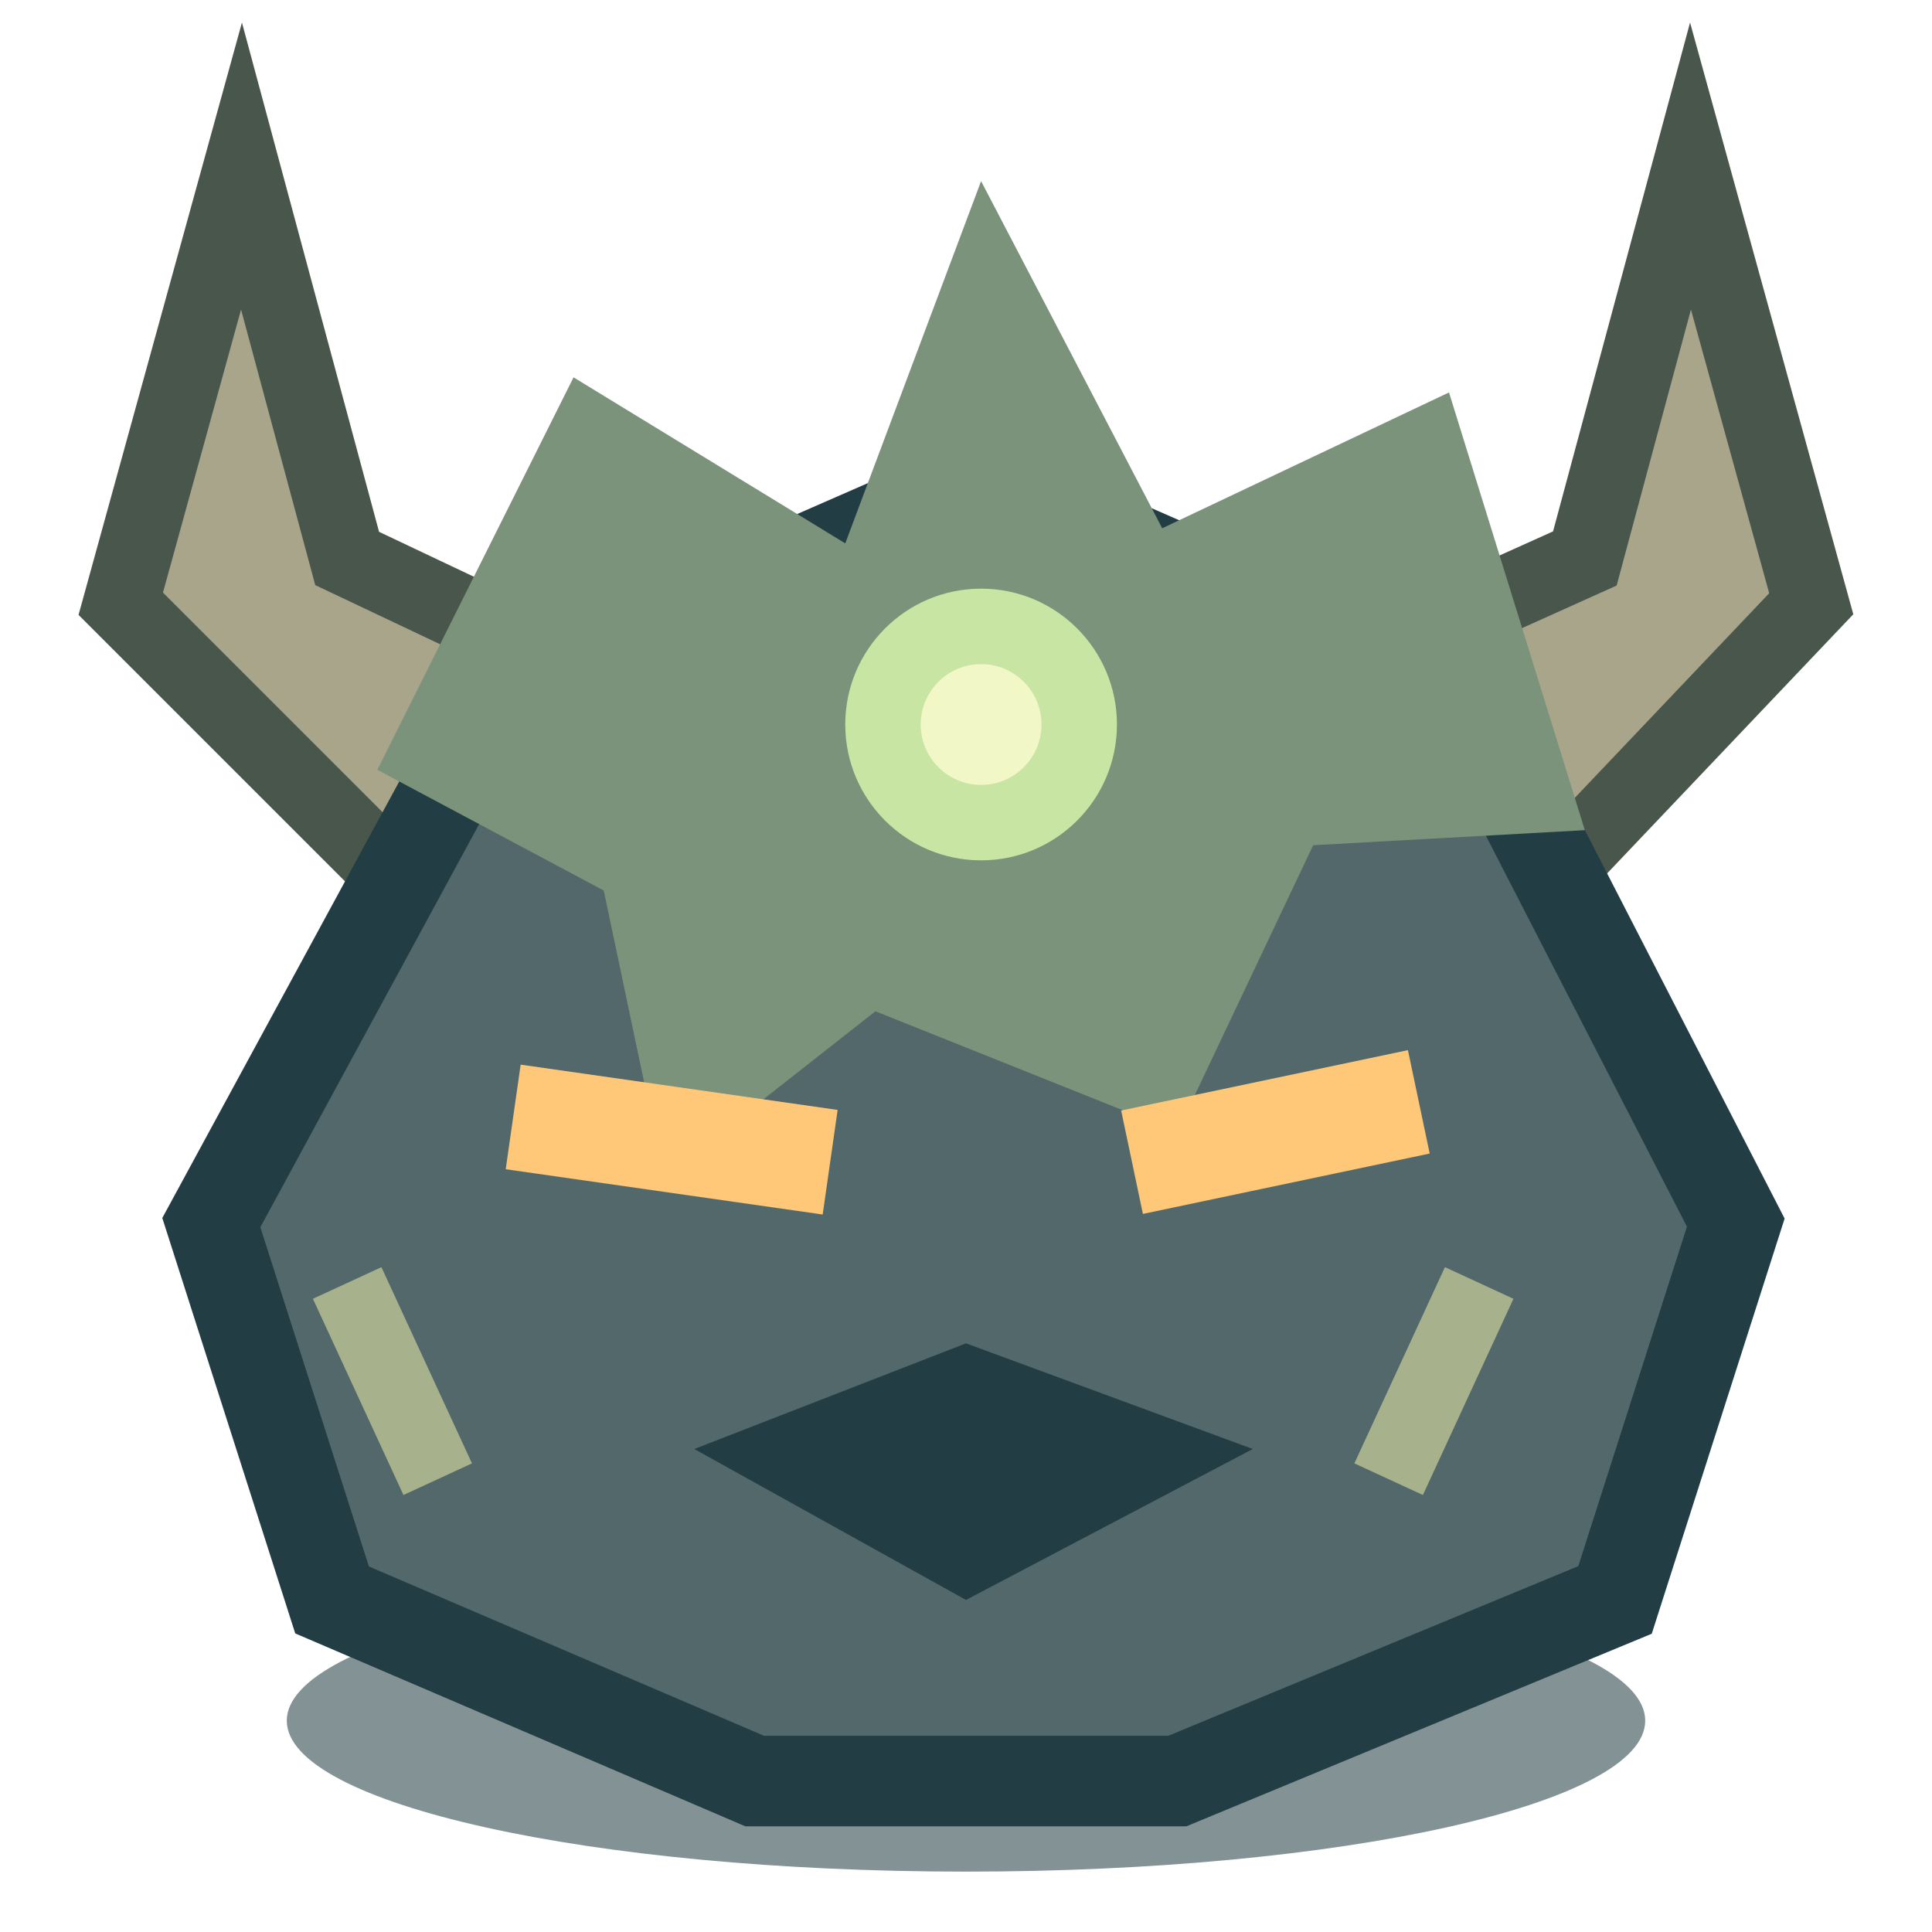
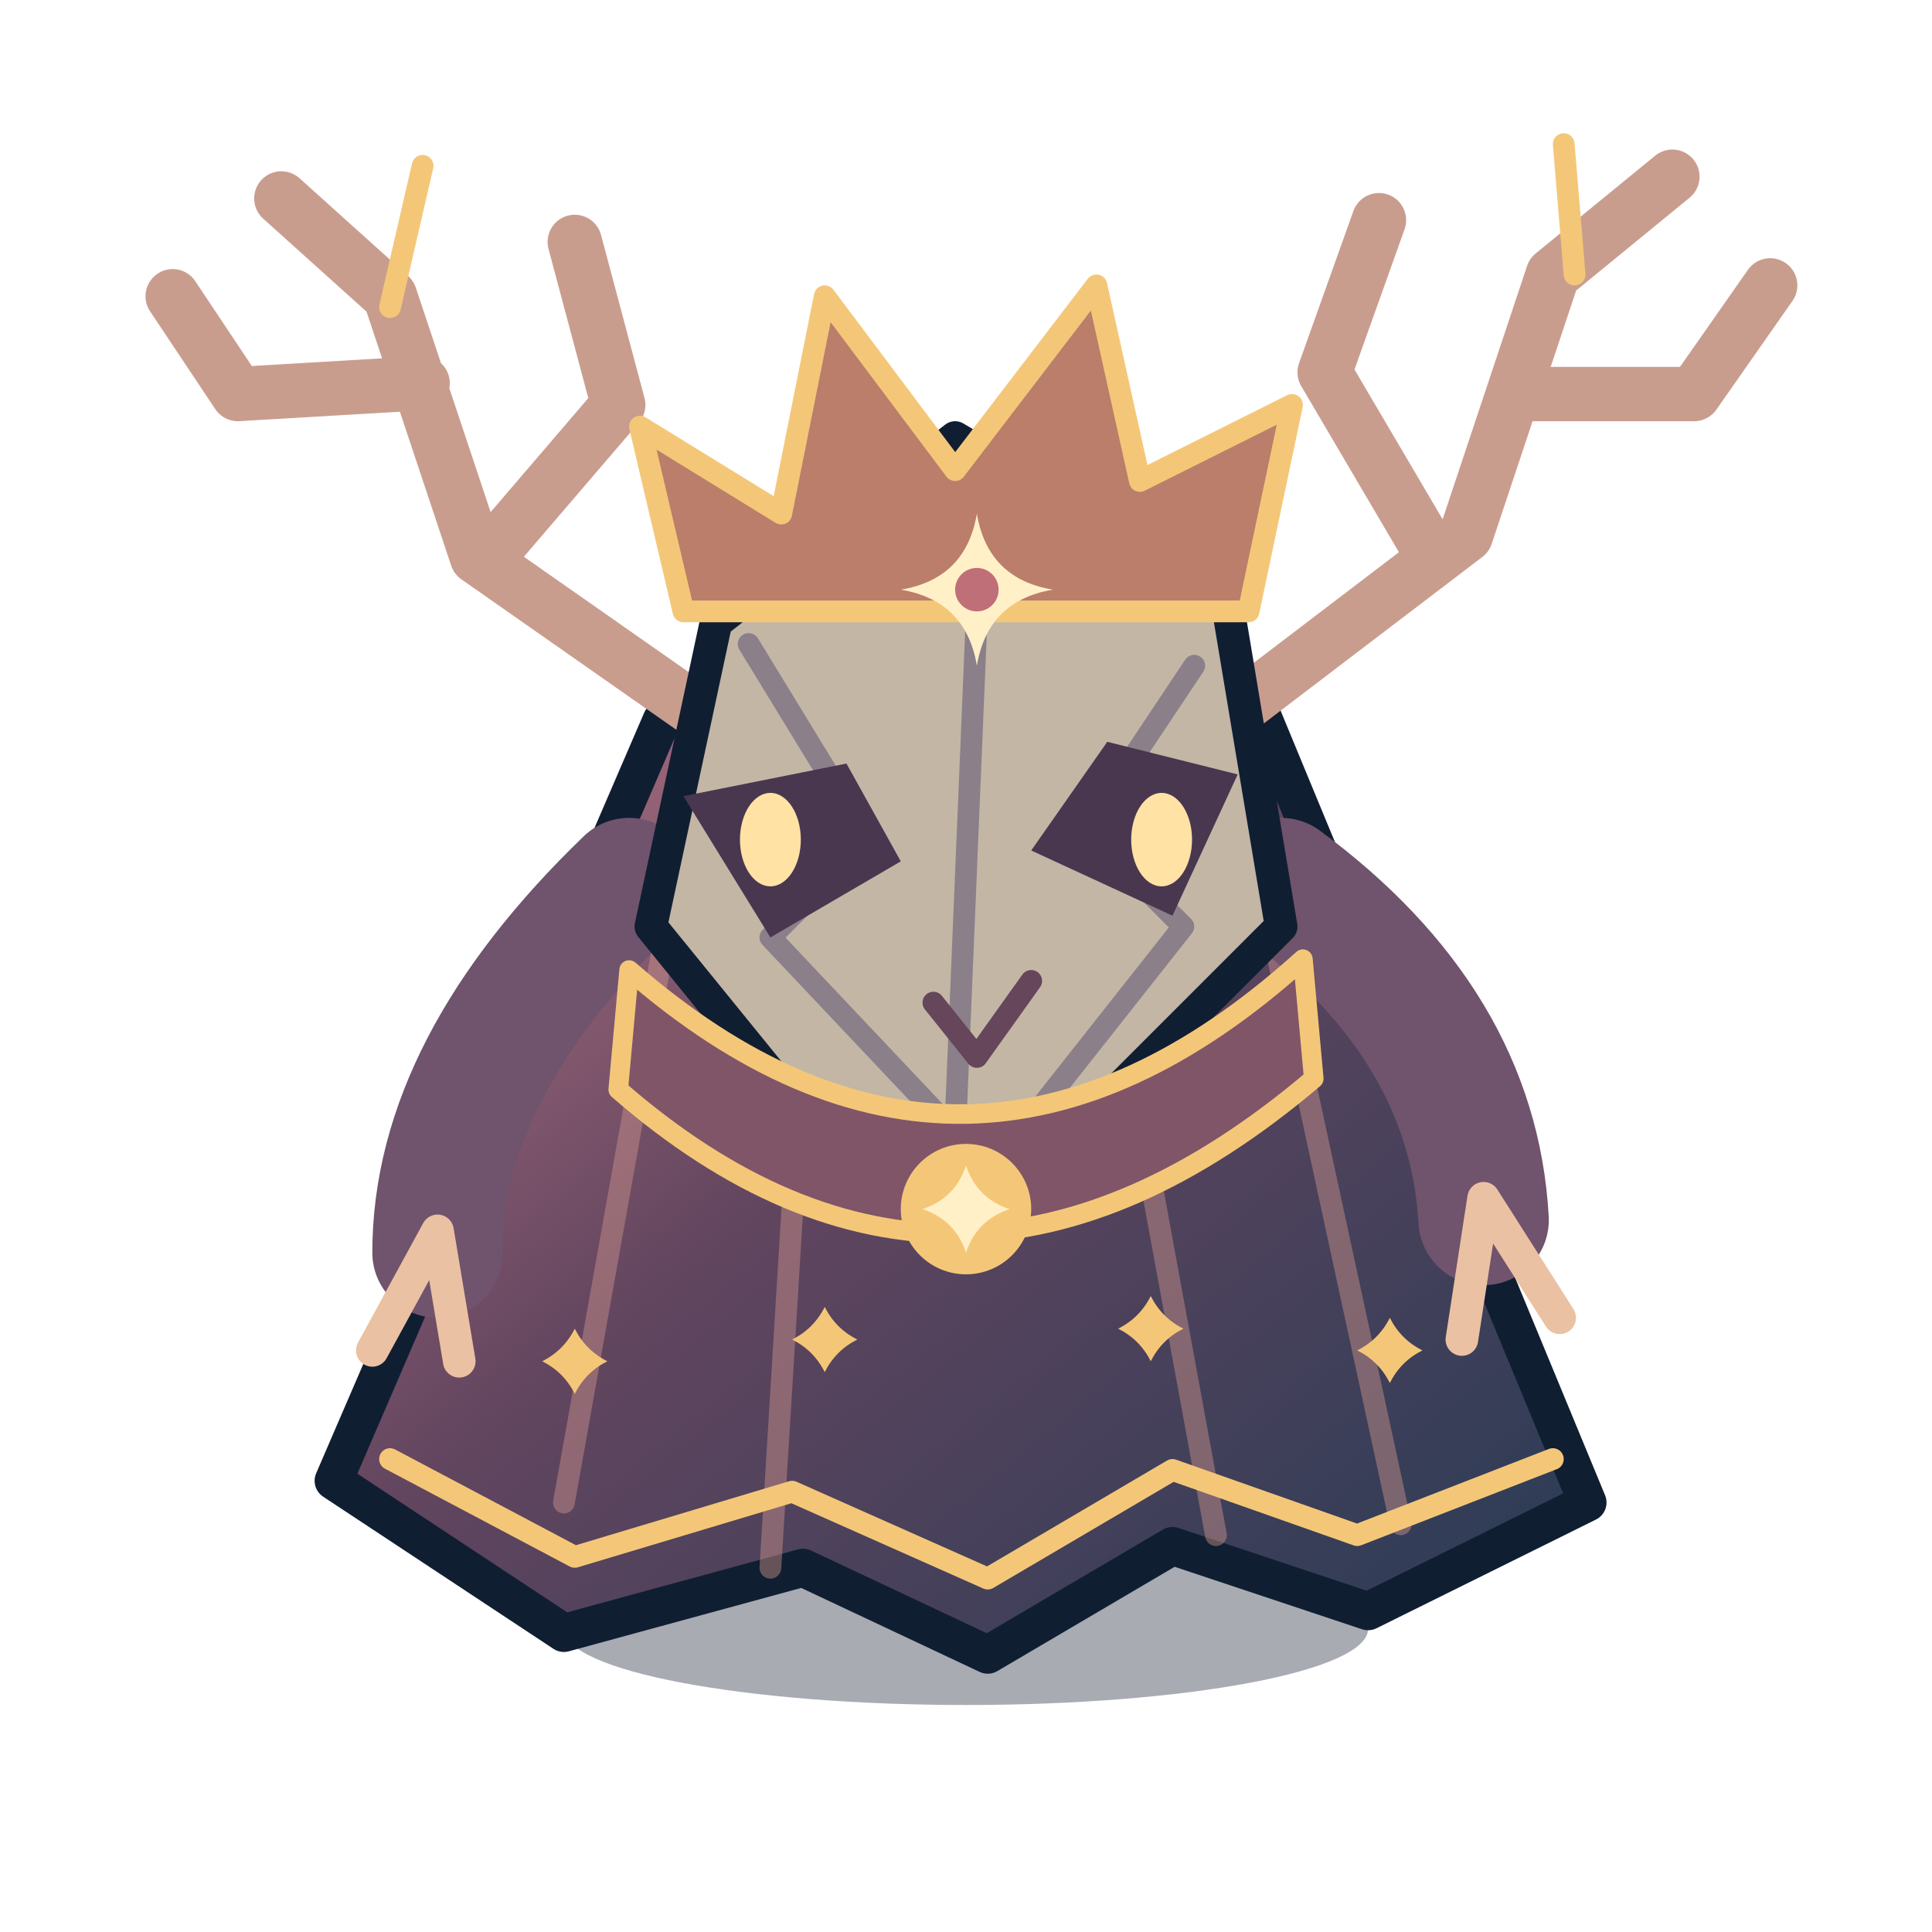
- <svg xmlns="http://www.w3.org/2000/svg" width="128" height="128" viewBox="0 0 128 128">
-   <ellipse cx="64" cy="114" rx="45" ry="10" fill="#08282c" opacity=".5" />
-   <path d="M28 60L8 40l8 -29 7 26 19 9m59 14l19 -20 -8 -29 -7 26 -20 9" fill="#a9a58a" stroke="#48564c" stroke-width="5" />
-   <path d="M22 106l-8 -25 19 -35 32 -14 32 14 18 35 -8 25 -29 12H50Z" fill="#52686a" stroke="#233d45" stroke-width="6" />
-   <path d="M25 51l13 -26 18 11 9 -24 12 23 19 -9 9 29 -18 1 -9 19 -20 -8 -14 11 -4 -19Z" fill="#7b927b" />
-   <path d="M34 74l21 3m20 0l19 -4" stroke="#ffc879" stroke-width="7" />
-   <path d="M46 96l18 -7 19 7 -19 10Z" fill="#233d45" />
-   <path d="M23 85l6 13m69 -13l-6 13" stroke="#a7b28d" stroke-width="5" />
-   <circle cx="65" cy="48" r="9" fill="#c9e5a4" />
-   <circle cx="65" cy="48" r="4" fill="#f2f7c8" />
+ <svg xmlns="http://www.w3.org/2000/svg" width="160" height="160" viewBox="0 0 160 160">
+   <defs>
+     <linearGradient id="cape" x1="0" y1="0" x2=".8" y2="1">
+       <stop stop-color="#7bc7ae" />
+       <stop offset=".5" stop-color="#3c938f" />
+       <stop offset="1" stop-color="#204b65" />
+     </linearGradient>
+     <linearGradient id="rose" x1="0" y1="0" x2=".6" y2="1">
+       <stop stop-color="#ffd0a0" />
+       <stop offset=".4" stop-color="#dc857e" />
+       <stop offset="1" stop-color="#793e66" />
+     </linearGradient>
+     <linearGradient id="stone" x1="0" y1="0" x2="1" y2="1">
+       <stop stop-color="#8aa2a4" />
+       <stop offset=".55" stop-color="#536574" />
+       <stop offset="1" stop-color="#303a57" />
+     </linearGradient>
+     <linearGradient id="royal" x1="0" y1="0" x2="1" y2="1">
+       <stop stop-color="#c07b89" />
+       <stop offset=".45" stop-color="#62455f" />
+       <stop offset="1" stop-color="#263b55" />
+     </linearGradient>
+     <radialGradient id="light">
+       <stop stop-color="#fff2b7" stop-opacity=".75" />
+       <stop offset=".2" stop-color="#f2bf67" stop-opacity=".3" />
+       <stop offset="1" stop-color="#e7b36c" stop-opacity="0" />
+     </radialGradient>
+     <radialGradient id="blue">
+       <stop stop-color="#80cbbb" stop-opacity=".16" />
+       <stop offset="1" stop-color="#488b9b" stop-opacity="0" />
+     </radialGradient>
+     <linearGradient id="sky" x1="0" y1="0" x2="0" y2="1">
+       <stop stop-color="#101c35" />
+       <stop offset=".7" stop-color="#234350" />
+       <stop offset="1" stop-color="#162d3c" />
+     </linearGradient>
+     <linearGradient id="fog" x1="0" y1="0" x2="0" y2="1">
+       <stop stop-color="#afdcca" stop-opacity="0" />
+       <stop offset=".5" stop-color="#a9d6c5" stop-opacity=".1" />
+       <stop offset="1" stop-color="#afdcca" stop-opacity="0" />
+     </linearGradient>
+     <clipPath id="frame-clip">
+       <rect width="160" height="160" />
+     </clipPath>
+   </defs>
+   <g transform="" clip-path="url(#frame-clip)">
+     <g transform="translate(8 8) scale(.9)">
+       <ellipse cx="80" cy="141" rx="37" ry="7" fill="#070f23" opacity=".35" />
+       <g transform="translate(0 -0.6291331) rotate(0 80 116)">
+         <path d="M52 58Q80 42 107 57L137.189 130L117 140L99 134L82 144L65 136L43 142L21.811 128Z" fill="url(#royal)" stroke="#101e32" stroke-width="3.5" stroke-linecap="round" stroke-linejoin="round" />
+         <path d="M53 74L43 130M65 87L62 136M94 84L103 133M107 72L120 132" fill="none" stroke="#ce958c" stroke-width="2" stroke-linecap="round" stroke-linejoin="round" opacity=".45" />
+         <path d="M27 126L44 135L64 129L82 137L99 127L116 133L134 126" fill="none" stroke="#f4c778" stroke-width="2" stroke-linecap="round" stroke-linejoin="round" />
+         <path d="M44 114Q45 116 47 117Q45 118 44 120Q43 118 41 117Q43 116 44 114" fill="#f4c778" stroke="none" stroke-width="2.5" stroke-linecap="round" stroke-linejoin="round" />
+         <path d="M67 112Q68 114 70 115Q68 116 67 118Q66 116 64 115Q66 114 67 112" fill="#f4c778" stroke="none" stroke-width="2.5" stroke-linecap="round" stroke-linejoin="round" />
+         <path d="M97 111Q98 113 100 114Q98 115 97 117Q96 115 94 114Q96 113 97 111" fill="#f4c778" stroke="none" stroke-width="2.5" stroke-linecap="round" stroke-linejoin="round" />
+         <path d="M119 113Q120 115 122 116Q120 117 119 119Q118 117 116 116Q118 115 119 113" fill="#f4c778" stroke="none" stroke-width="2.5" stroke-linecap="round" stroke-linejoin="round" />
+         <path d="M55 57L35 43L27 19L17 10M30 27L13 28L7 19M36 43L48 29L44 14M105 57L126 41L134 17L145 8M131 28L147 28L154 18M123 43L113 26L118 12" fill="none" stroke="#c99d8e" stroke-width="5" stroke-linecap="round" stroke-linejoin="round" />
+         <path d="M27 20L30 7M136 17L135 5" fill="none" stroke="#f4c778" stroke-width="2" stroke-linecap="round" stroke-linejoin="round" />
+         <path d="M49 73Q31.371 90 31.371 107M109 73Q126.629 86 127.629 104" fill="none" stroke="#70536c" stroke-width="12" stroke-linecap="round" stroke-linejoin="round" />
+         <path d="M31.371 105l-6 11m6 -11l2 12M127.629 102l7 11m-7 -11l-2 13" fill="none" stroke="#eac1a2" stroke-width="3" stroke-linecap="round" stroke-linejoin="round" />
+         <path d="M57 49L79 32L104 47L109 77L93 93L82 105L64 93L51 77Z" fill="#c3b6a5" stroke="#101e32" stroke-width="3" stroke-linecap="round" stroke-linejoin="round" />
+         <path d="M60 51L71 69L62 78L79 96L81 48M101 53L91 68L100 77L85 96" fill="none" stroke="#8b7f8a" stroke-width="2" stroke-linecap="round" stroke-linejoin="round" />
+         <path d="M54 65L69 62L74 71L62 78ZM86 70L93 60L105 63L99 76Z" fill="#493750" stroke="none" stroke-width="2.5" stroke-linecap="round" stroke-linejoin="round" />
+         <ellipse cx="62" cy="69" rx="2.8" ry="4.3" fill="#ffe2a4" />
+         <ellipse cx="98" cy="69" rx="2.8" ry="4.3" fill="#ffe2a4" />
+         <path d="M77 84l4 5 5 -7" fill="none" stroke="#65465a" stroke-width="2" stroke-linecap="round" stroke-linejoin="round" />
+         <path d="M54 48L50 31L63 39L67 19L79 35L92 18L96 36L110 29L106 48Z" fill="#ba7e6b" stroke="#f4c778" stroke-width="2" stroke-linecap="round" stroke-linejoin="round" />
+         <path d="M81 39Q82 45 88 46Q82 47 81 53Q80 47 74 46Q80 45 81 39" fill="#fff0c7" stroke="none" stroke-width="2.5" stroke-linecap="round" stroke-linejoin="round" />
+         <circle cx="81" cy="46" r="2" fill="#bf6f78" />
+         <path d="M49 81Q80 108 111 80L112 91Q79 119 48 92Z" fill="#805568" stroke="#f4c778" stroke-width="1.8" stroke-linecap="round" stroke-linejoin="round" />
+         <circle cx="80" cy="103" r="6" fill="#f4c778" />
+         <path d="M80 99Q81 102 84 103Q81 104 80 107Q79 104 76 103Q79 102 80 99" fill="#fff0c7" stroke="none" stroke-width="2.5" stroke-linecap="round" stroke-linejoin="round" />
+       </g>
+     </g>
+   </g>
</svg>
